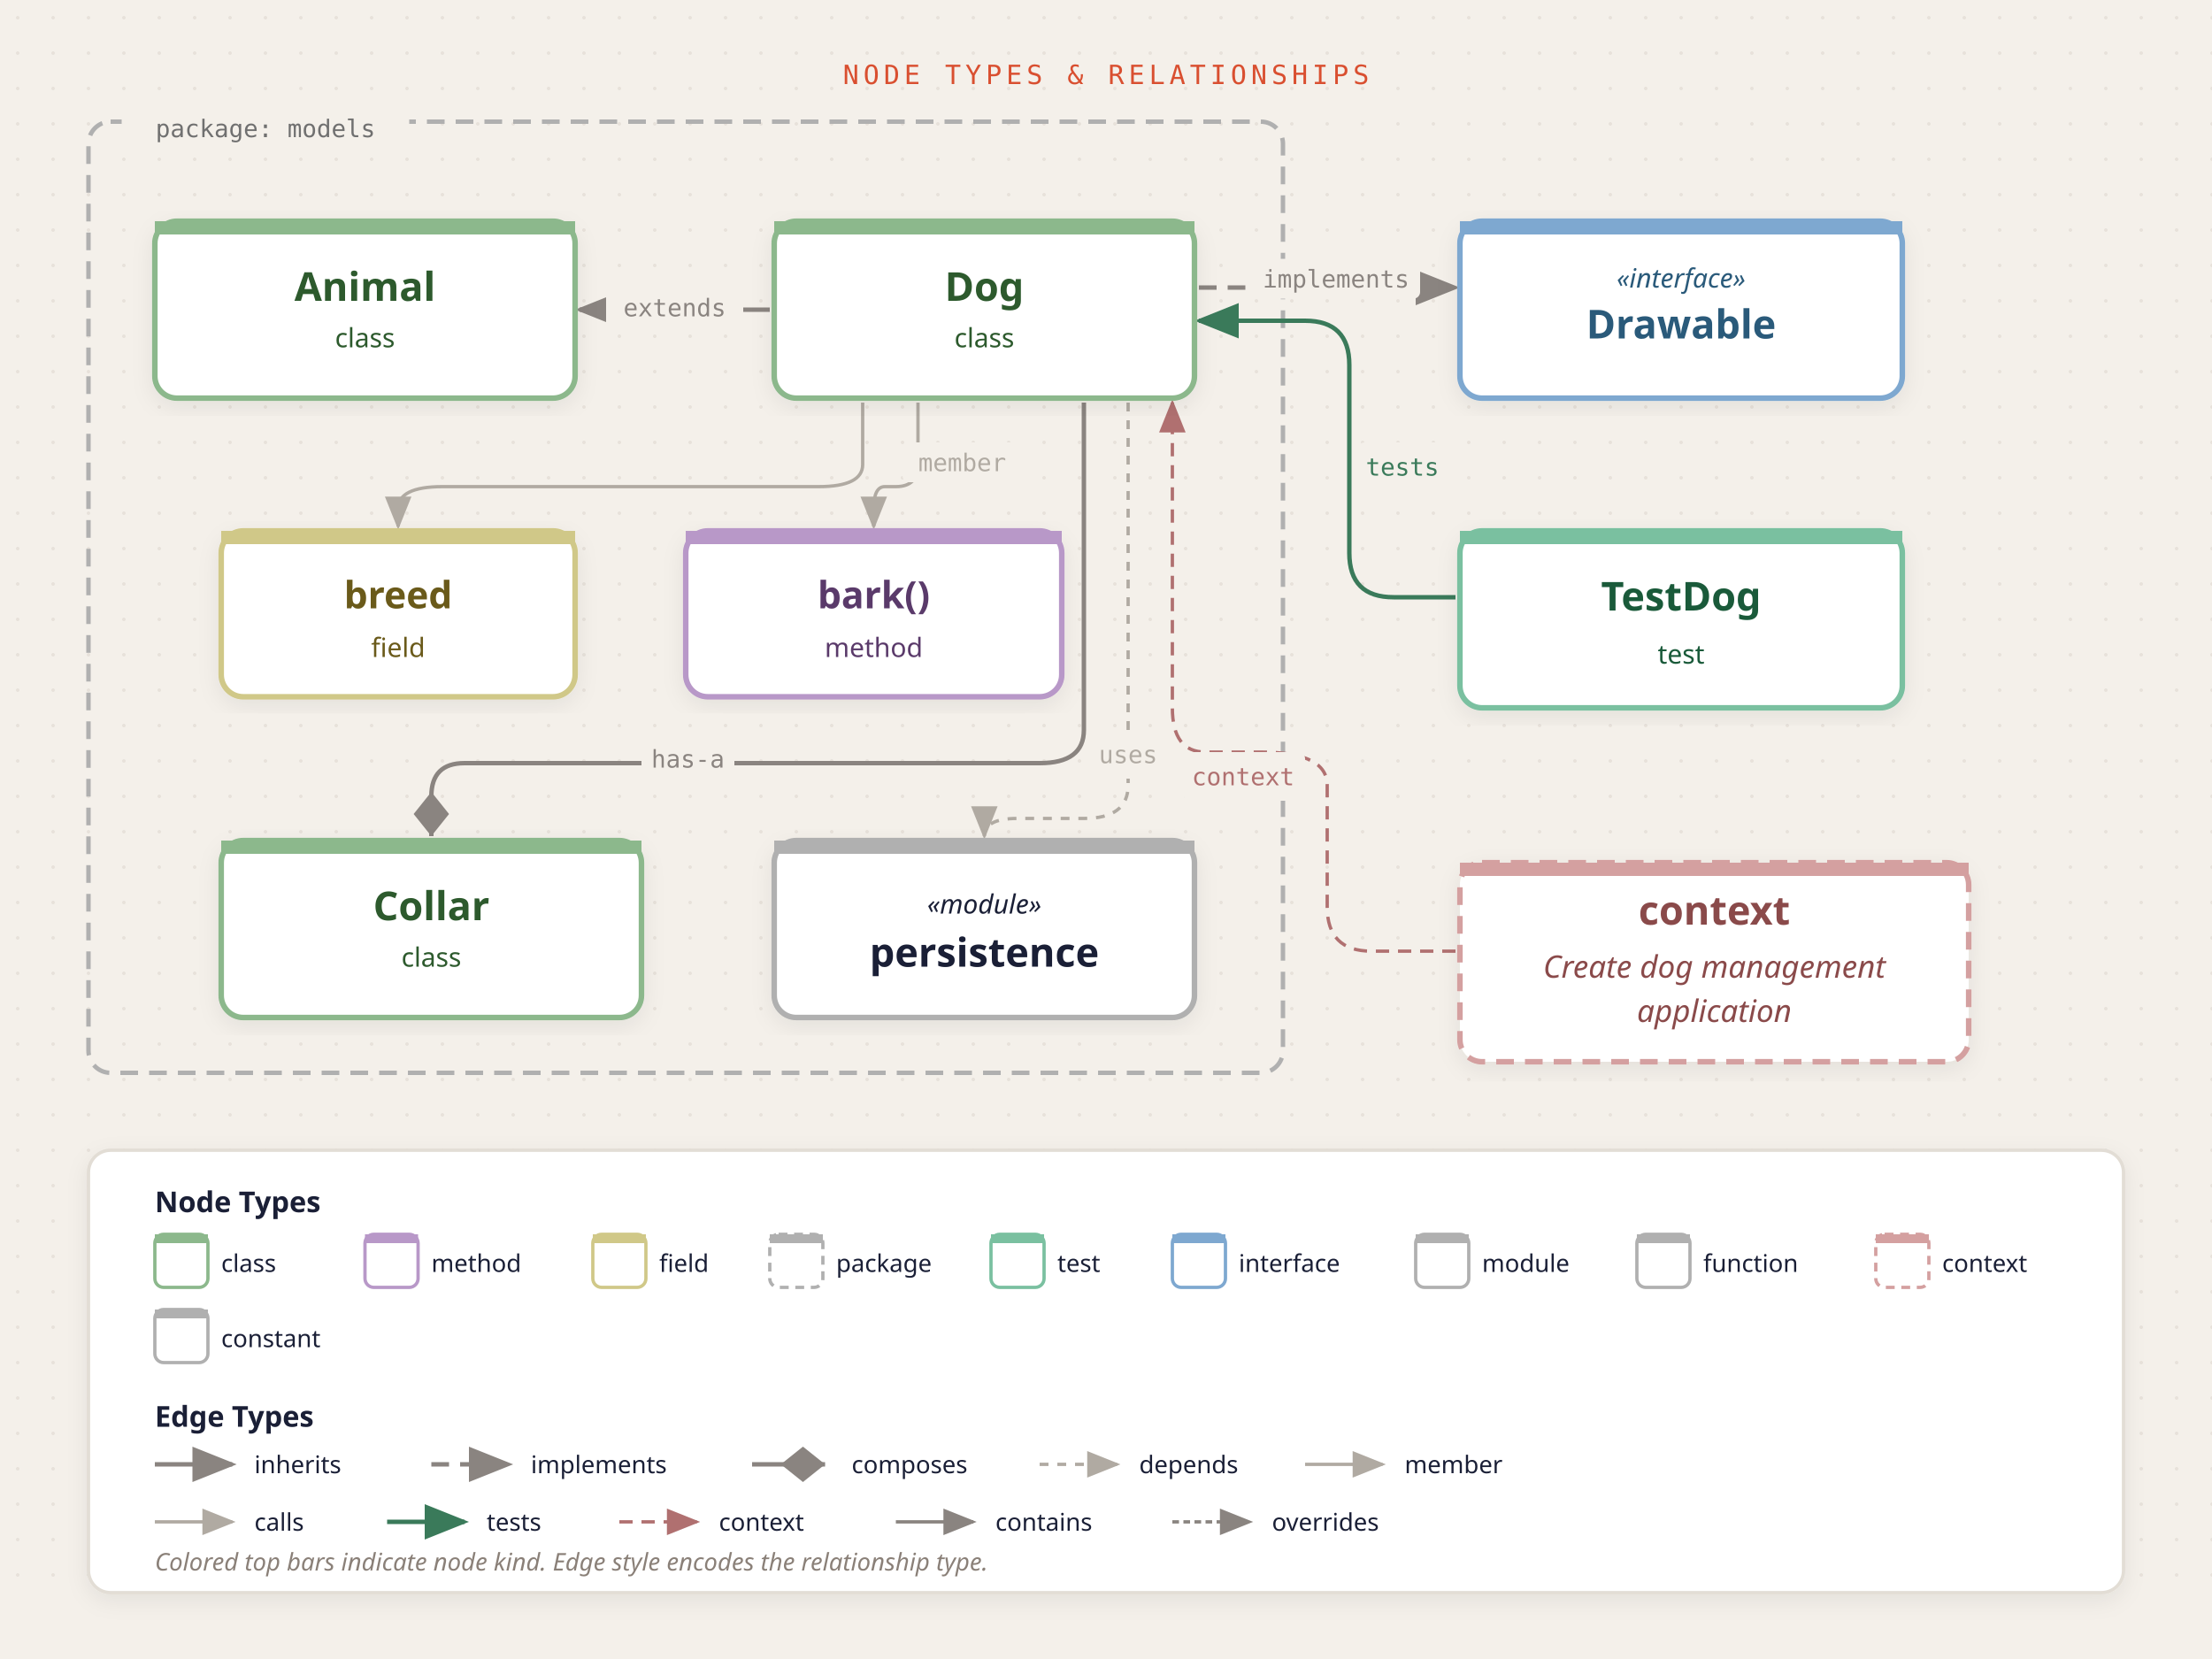
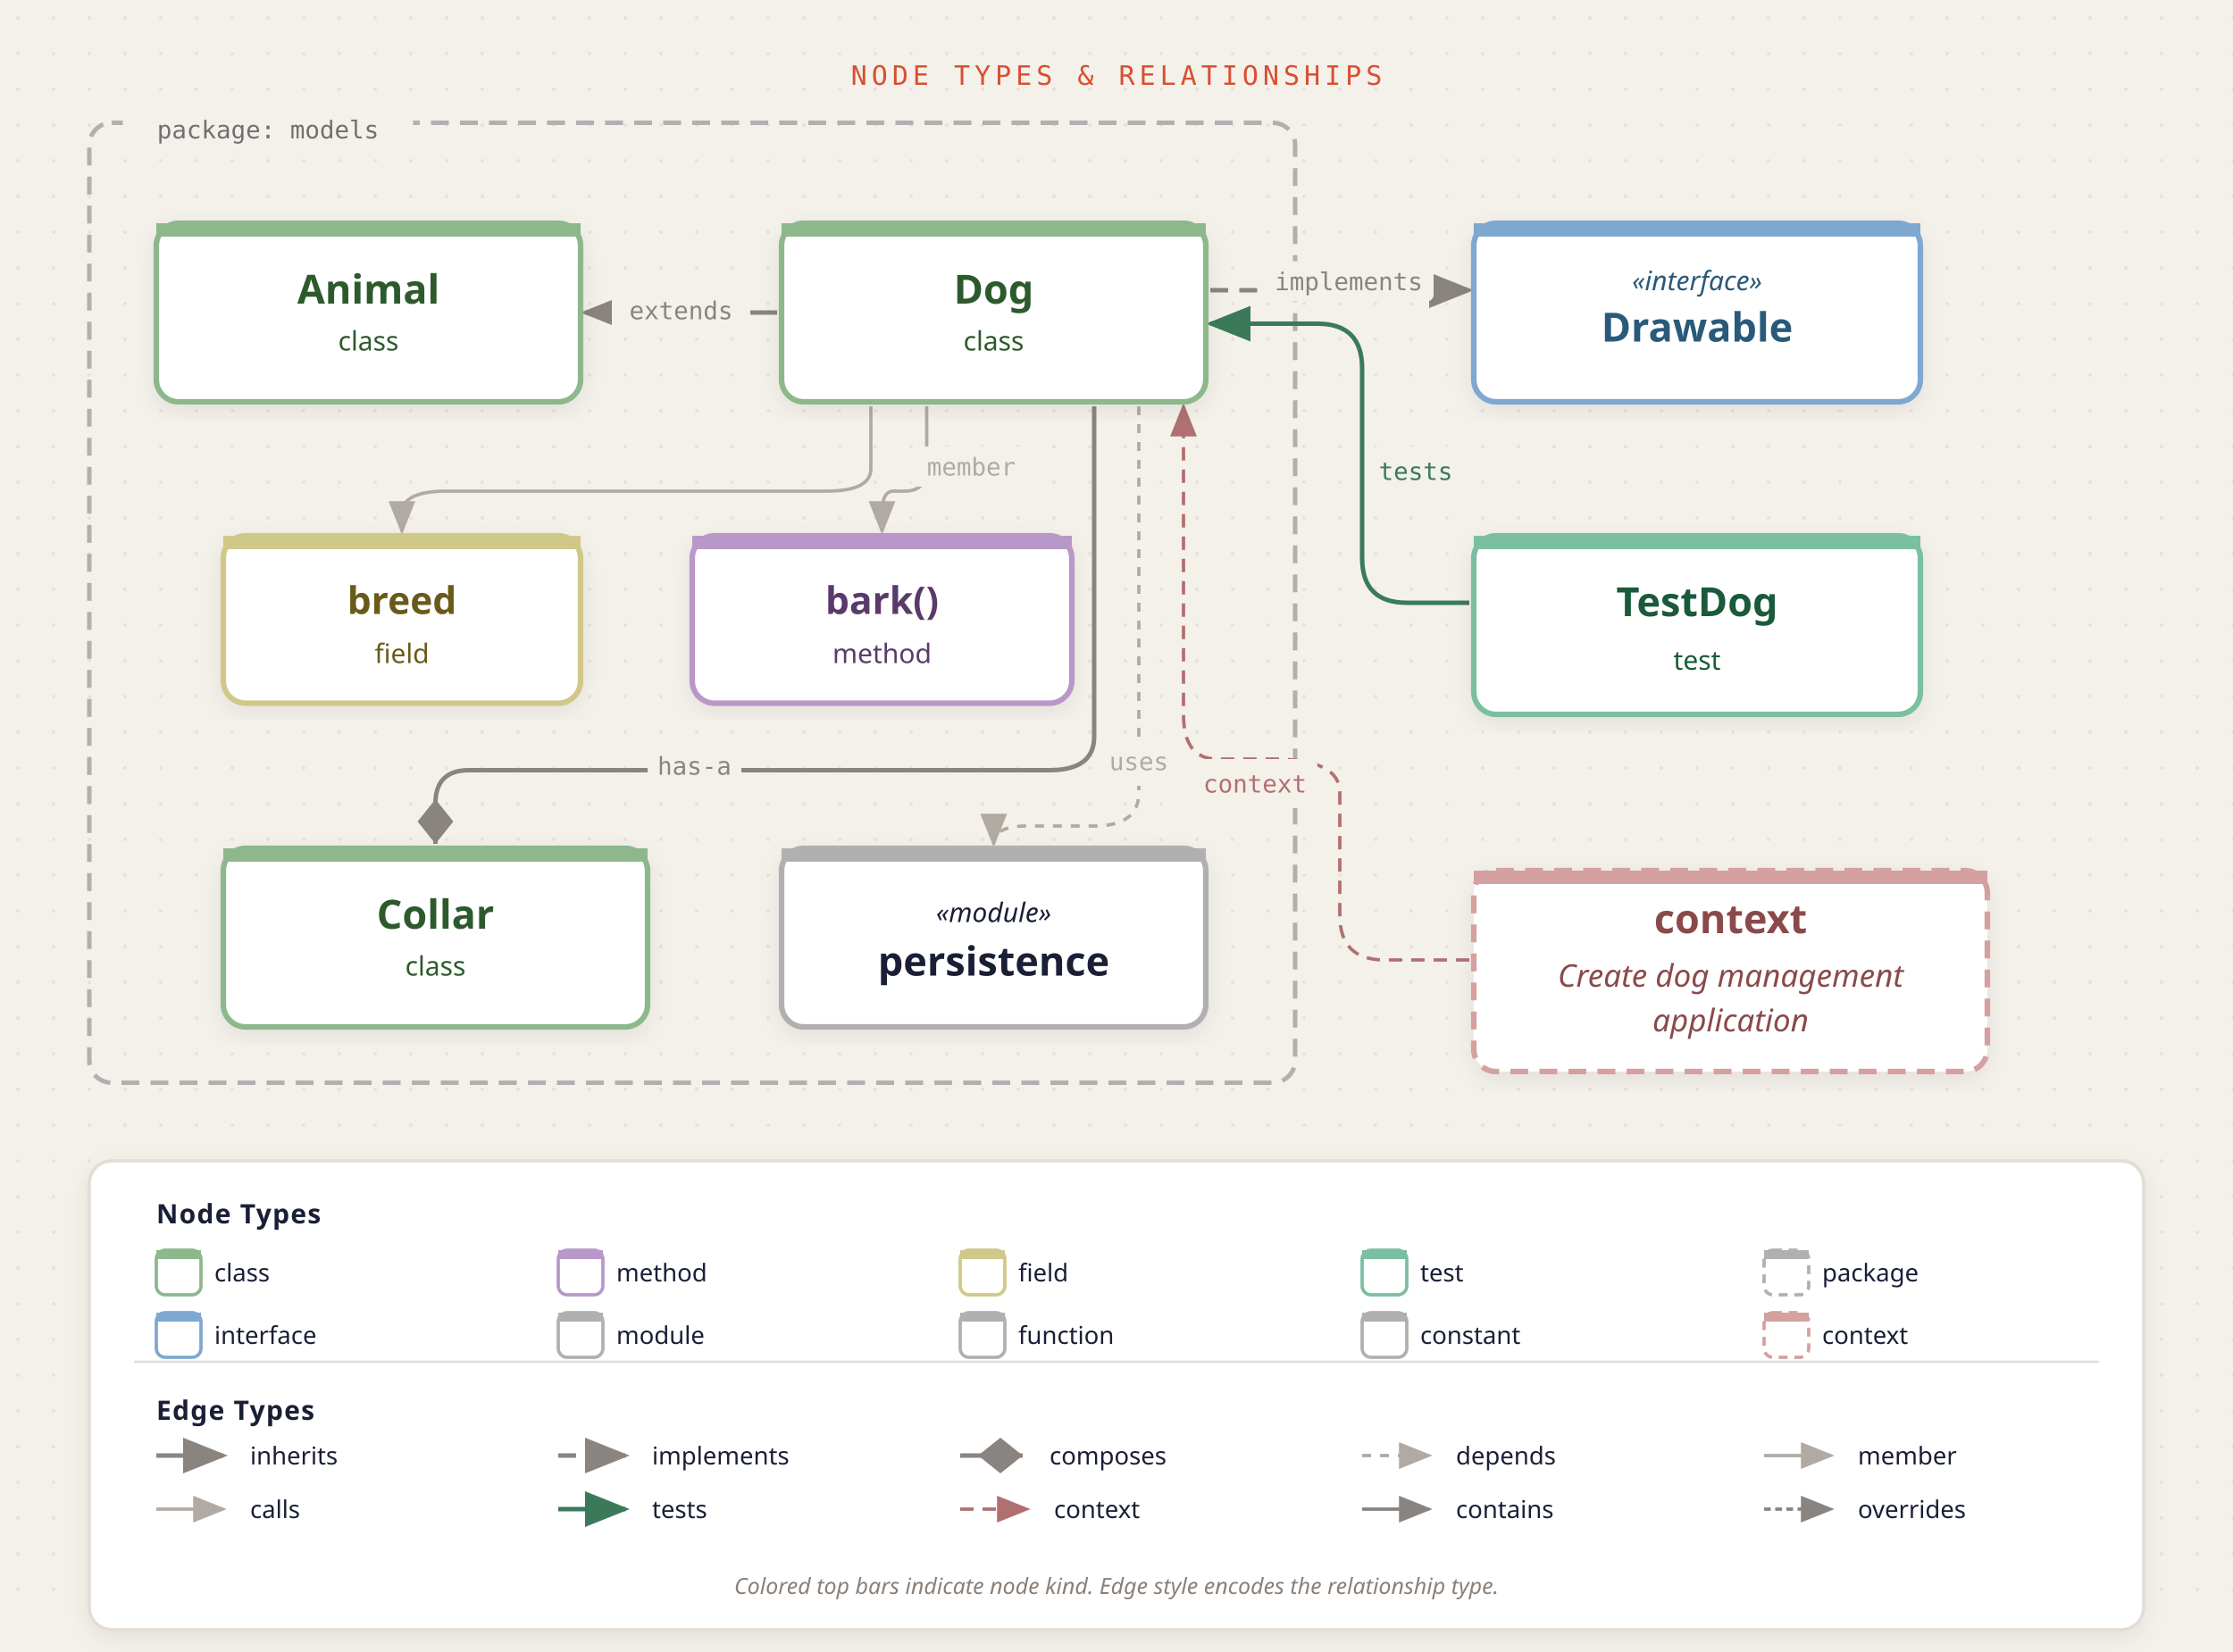
- <svg xmlns="http://www.w3.org/2000/svg" viewBox="0 0 1000 750">
+ <svg xmlns="http://www.w3.org/2000/svg" viewBox="0 0 1000 740">
  <defs>
    <pattern id="dots" x="0" y="0" width="16" height="16" patternUnits="userSpaceOnUse">
      <circle cx="8" cy="8" r="0.8" fill="#a09080" opacity="0.15" />
    </pattern>
    <filter id="shadow">
      <feDropShadow dx="0" dy="3" stdDeviation="5" flood-color="#000" flood-opacity="0.07" />
    </filter>
    <marker id="arrow-primary" markerWidth="10" markerHeight="8" refX="9" refY="4" orient="auto">
      <path d="M0,0 L10,4 L0,8 Z" fill="#8a8480" />
    </marker>
    <marker id="diamond-primary" markerWidth="10" markerHeight="8" refX="10" refY="4" orient="auto">
      <path d="M0,4 L5,0 L10,4 L5,8 Z" fill="#8a8480" />
    </marker>
    <marker id="arrow-secondary" markerWidth="10" markerHeight="8" refX="9" refY="4" orient="auto">
      <path d="M0,0 L10,4 L0,8 Z" fill="#b0aaa2" />
    </marker>
    <marker id="arrow-green" markerWidth="10" markerHeight="8" refX="9" refY="4" orient="auto">
      <path d="M0,0 L10,4 L0,8 Z" fill="#3a7a5a" />
    </marker>
    <marker id="arrow-rose" markerWidth="10" markerHeight="8" refX="9" refY="4" orient="auto">
      <path d="M0,0 L10,4 L0,8 Z" fill="#b07070" />
    </marker>
  </defs>
  <rect width="1000" height="750" fill="#f4f0ea" />
  <rect width="1000" height="720" fill="url(#dots)" />
  <text x="500" y="38" text-anchor="middle" font-family="monospace" font-size="12" fill="#d94f30" letter-spacing="2">NODE TYPES &amp; RELATIONSHIPS</text>
  <rect x="40" y="55" width="540" height="430" rx="10" stroke="#b0b0b0" stroke-width="2" stroke-dasharray="8,5" fill="none" />
  <rect x="55" y="47" width="130" height="20" rx="3" fill="#f4f0ea" />
  <text x="120" y="62" text-anchor="middle" font-family="monospace" font-size="11" fill="#707070">package: models</text>
  <line x1="348" y1="140" x2="262" y2="140" stroke="#8a8480" stroke-width="2" marker-end="url(#arrow-primary)" />
  <path d="M 415 182 L 415 210 Q 415 220 405 220 L 400 220 Q 395 220 395 230 L 395 238" stroke="#b0aaa2" stroke-width="1.5" fill="none" marker-end="url(#arrow-secondary)" />
  <path d="M 390 182 L 390 210 Q 390 220 370 220 L 200 220 Q 180 220 180 230 L 180 238" stroke="#b0aaa2" stroke-width="1.5" fill="none" marker-end="url(#arrow-secondary)" />
  <path d="M 490 182 L 490 330 Q 490 345 470 345 L 210 345 Q 195 345 195 360 L 195 378" stroke="#8a8480" stroke-width="2" fill="none" marker-end="url(#diamond-primary)" />
  <line x1="542" y1="130" x2="658" y2="130" stroke="#8a8480" stroke-width="2" stroke-dasharray="8,5" marker-end="url(#arrow-primary)" />
  <path d="M 658 270 L 630 270 Q 610 270 610 250 L 610 165 Q 610 145 590 145 L 542 145" stroke="#3a7a5a" stroke-width="2" fill="none" marker-end="url(#arrow-green)" />
  <path d="M 510 182 L 510 355 Q 510 370 490 370 L 460 370 Q 445 370 445 378" stroke="#b0aaa2" stroke-width="1.5" stroke-dasharray="4,4" fill="none" marker-end="url(#arrow-secondary)" />
  <path d="M 658 430 L 620 430 Q 600 430 600 410 L 600 355 Q 600 340 570 340 L 545 340 Q 530 340 530 320 L 530 182" stroke="#b07070" stroke-width="1.5" stroke-dasharray="6,4" fill="none" marker-end="url(#arrow-rose)" />
  <g>
    <rect x="70" y="100" width="190" height="80" rx="10" fill="white" stroke="#8cb88c" stroke-width="2.5" filter="url(#shadow)" />
    <rect x="70" y="100" width="190" height="6" rx="10 10 0 0" fill="#8cb88c" />
    <text x="165" y="136" text-anchor="middle" font-family="sans-serif" font-size="18" font-weight="700" fill="#2d5a2d">Animal</text>
    <text x="165" y="157" text-anchor="middle" font-family="sans-serif" font-size="12" fill="#2d5a2d">class</text>
  </g>
  <g>
    <rect x="350" y="100" width="190" height="80" rx="10" fill="white" stroke="#8cb88c" stroke-width="2.5" filter="url(#shadow)" />
    <rect x="350" y="100" width="190" height="6" rx="10 10 0 0" fill="#8cb88c" />
    <text x="445" y="136" text-anchor="middle" font-family="sans-serif" font-size="18" font-weight="700" fill="#2d5a2d">Dog</text>
    <text x="445" y="157" text-anchor="middle" font-family="sans-serif" font-size="12" fill="#2d5a2d">class</text>
  </g>
  <g>
    <rect x="310" y="240" width="170" height="75" rx="10" fill="white" stroke="#b898c8" stroke-width="2.5" filter="url(#shadow)" />
    <rect x="310" y="240" width="170" height="6" rx="10 10 0 0" fill="#b898c8" />
    <text x="395" y="275" text-anchor="middle" font-family="sans-serif" font-size="17" font-weight="700" fill="#5a3a6a">bark()</text>
    <text x="395" y="297" text-anchor="middle" font-family="sans-serif" font-size="12" fill="#5a3a6a">method</text>
  </g>
  <g>
    <rect x="100" y="240" width="160" height="75" rx="10" fill="white" stroke="#d0c888" stroke-width="2.5" filter="url(#shadow)" />
    <rect x="100" y="240" width="160" height="6" rx="10 10 0 0" fill="#d0c888" />
    <text x="180" y="275" text-anchor="middle" font-family="sans-serif" font-size="17" font-weight="700" fill="#6a5a1a">breed</text>
    <text x="180" y="297" text-anchor="middle" font-family="sans-serif" font-size="12" fill="#6a5a1a">field</text>
  </g>
  <g>
    <rect x="100" y="380" width="190" height="80" rx="10" fill="white" stroke="#8cb88c" stroke-width="2.5" filter="url(#shadow)" />
    <rect x="100" y="380" width="190" height="6" rx="10 10 0 0" fill="#8cb88c" />
    <text x="195" y="416" text-anchor="middle" font-family="sans-serif" font-size="18" font-weight="700" fill="#2d5a2d">Collar</text>
    <text x="195" y="437" text-anchor="middle" font-family="sans-serif" font-size="12" fill="#2d5a2d">class</text>
  </g>
  <g>
    <rect x="350" y="380" width="190" height="80" rx="10" fill="white" stroke="#b0b0b0" stroke-width="2.5" filter="url(#shadow)" />
    <rect x="350" y="380" width="190" height="6" rx="10 10 0 0" fill="#b0b0b0" />
    <text x="445" y="413" text-anchor="middle" font-family="sans-serif" font-size="12" font-style="italic" fill="#1a1f36">«module»</text>
    <text x="445" y="437" text-anchor="middle" font-family="sans-serif" font-size="18" font-weight="600" fill="#1a1f36">persistence</text>
  </g>
  <g>
    <rect x="660" y="100" width="200" height="80" rx="10" fill="white" stroke="#7ea8d0" stroke-width="2.5" filter="url(#shadow)" />
    <rect x="660" y="100" width="200" height="6" rx="10 10 0 0" fill="#7ea8d0" />
    <text x="760" y="130" text-anchor="middle" font-family="sans-serif" font-size="12" font-style="italic" fill="#2a5a7a">«interface»</text>
    <text x="760" y="153" text-anchor="middle" font-family="sans-serif" font-size="18" font-weight="700" fill="#2a5a7a">Drawable</text>
  </g>
  <g>
    <rect x="660" y="240" width="200" height="80" rx="10" fill="white" stroke="#7ac0a0" stroke-width="2.5" filter="url(#shadow)" />
    <rect x="660" y="240" width="200" height="6" rx="10 10 0 0" fill="#7ac0a0" />
    <text x="760" y="276" text-anchor="middle" font-family="sans-serif" font-size="18" font-weight="700" fill="#1a5a3a">TestDog</text>
    <text x="760" y="300" text-anchor="middle" font-family="sans-serif" font-size="12" fill="#1a5a3a">test</text>
  </g>
  <g>
    <rect x="660" y="390" width="230" height="90" rx="10" fill="white" stroke="#d4a0a0" stroke-width="2.5" stroke-dasharray="8,5" filter="url(#shadow)" />
    <rect x="660" y="390" width="230" height="6" rx="10 10 0 0" fill="#d4a0a0" />
    <text x="775" y="418" text-anchor="middle" font-family="sans-serif" font-size="18" font-weight="700" fill="#8a4a4a">context</text>
    <text x="775" y="442" text-anchor="middle" font-family="sans-serif" font-size="14" font-style="italic" fill="#8a4a4a">Create dog management</text>
    <text x="775" y="462" text-anchor="middle" font-family="sans-serif" font-size="14" font-style="italic" fill="#8a4a4a">application</text>
  </g>
  <rect x="274" y="128" width="62" height="22" rx="3" fill="#f4f0ea" />
  <text x="305" y="143" text-anchor="middle" font-family="monospace" font-size="11" fill="#8a8480">extends</text>
  <rect x="408" y="200" width="55" height="18" rx="3" fill="#f4f0ea" />
  <text x="435" y="213" text-anchor="middle" font-family="monospace" font-size="11" fill="#b0aaa2">member</text>
  <rect x="290" y="332" width="42" height="22" rx="3" fill="#f4f0ea" />
  <text x="311" y="347" text-anchor="middle" font-family="monospace" font-size="11" fill="#8a8480">has-a</text>
  <rect x="566" y="117" width="76" height="18" rx="3" fill="#f4f0ea" />
  <text x="604" y="130" text-anchor="middle" font-family="monospace" font-size="11" fill="#8a8480">implements</text>
  <rect x="614" y="200" width="40" height="22" rx="3" fill="#f4f0ea" />
  <text x="634" y="215" text-anchor="middle" font-family="monospace" font-size="11" fill="#3a7a5a">tests</text>
  <rect x="493" y="330" width="34" height="22" rx="3" fill="#f4f0ea" />
  <text x="510" y="345" text-anchor="middle" font-family="monospace" font-size="11" fill="#b0aaa2">uses</text>
  <rect x="535" y="340" width="55" height="22" rx="3" fill="#f4f0ea" />
  <text x="562" y="355" text-anchor="middle" font-family="monospace" font-size="11" fill="#b07070">context</text>
-   <rect x="40" y="520" width="920" height="200" rx="10" fill="white" stroke="#e2ddd5" stroke-width="1.5" filter="url(#shadow)" />
-   <text x="70" y="548" font-family="sans-serif" font-size="13" font-weight="700" fill="#1a1f36">Node Types</text>
-   <rect x="70" y="558" width="24" height="24" rx="4" fill="white" stroke="#8cb88c" stroke-width="1.5" />
-   <rect x="70" y="558" width="24" height="4" rx="4 4 0 0" fill="#8cb88c" />
-   <text x="100" y="575" font-family="sans-serif" font-size="11" fill="#1a1f36">class</text>
-   <rect x="165" y="558" width="24" height="24" rx="4" fill="white" stroke="#b898c8" stroke-width="1.5" />
-   <rect x="165" y="558" width="24" height="4" rx="4 4 0 0" fill="#b898c8" />
-   <text x="195" y="575" font-family="sans-serif" font-size="11" fill="#1a1f36">method</text>
-   <rect x="268" y="558" width="24" height="24" rx="4" fill="white" stroke="#d0c888" stroke-width="1.5" />
-   <rect x="268" y="558" width="24" height="4" rx="4 4 0 0" fill="#d0c888" />
-   <text x="298" y="575" font-family="sans-serif" font-size="11" fill="#1a1f36">field</text>
-   <rect x="348" y="558" width="24" height="24" rx="4" fill="white" stroke="#b0b0b0" stroke-width="1.5" stroke-dasharray="4,3" />
-   <rect x="348" y="558" width="24" height="4" rx="4 4 0 0" fill="#b0b0b0" />
-   <text x="378" y="575" font-family="sans-serif" font-size="11" fill="#1a1f36">package</text>
-   <rect x="448" y="558" width="24" height="24" rx="4" fill="white" stroke="#7ac0a0" stroke-width="1.5" />
-   <rect x="448" y="558" width="24" height="4" rx="4 4 0 0" fill="#7ac0a0" />
-   <text x="478" y="575" font-family="sans-serif" font-size="11" fill="#1a1f36">test</text>
-   <rect x="530" y="558" width="24" height="24" rx="4" fill="white" stroke="#7ea8d0" stroke-width="1.5" />
-   <rect x="530" y="558" width="24" height="4" rx="4 4 0 0" fill="#7ea8d0" />
-   <text x="560" y="575" font-family="sans-serif" font-size="11" fill="#1a1f36">interface</text>
-   <rect x="640" y="558" width="24" height="24" rx="4" fill="white" stroke="#b0b0b0" stroke-width="1.5" />
-   <rect x="640" y="558" width="24" height="4" rx="4 4 0 0" fill="#b0b0b0" />
-   <text x="670" y="575" font-family="sans-serif" font-size="11" fill="#1a1f36">module</text>
-   <rect x="740" y="558" width="24" height="24" rx="4" fill="white" stroke="#b0b0b0" stroke-width="1.5" />
-   <rect x="740" y="558" width="24" height="4" rx="4 4 0 0" fill="#b0b0b0" />
-   <text x="770" y="575" font-family="sans-serif" font-size="11" fill="#1a1f36">function</text>
-   <rect x="848" y="558" width="24" height="24" rx="4" fill="white" stroke="#d4a0a0" stroke-width="1.5" stroke-dasharray="4,3" />
-   <rect x="848" y="558" width="24" height="4" rx="4 4 0 0" fill="#d4a0a0" />
-   <text x="878" y="575" font-family="sans-serif" font-size="11" fill="#1a1f36">context</text>
-   <rect x="70" y="592" width="24" height="24" rx="4" fill="white" stroke="#b0b0b0" stroke-width="1.5" />
-   <rect x="70" y="592" width="24" height="4" rx="4 4 0 0" fill="#b0b0b0" />
-   <text x="100" y="609" font-family="sans-serif" font-size="11" fill="#1a1f36">constant</text>
-   <text x="70" y="645" font-family="sans-serif" font-size="13" font-weight="700" fill="#1a1f36">Edge Types</text>
-   <line x1="70" y1="662" x2="105" y2="662" stroke="#8a8480" stroke-width="2" marker-end="url(#arrow-primary)" />
-   <text x="115" y="666" font-family="sans-serif" font-size="11" fill="#1a1f36">inherits</text>
-   <line x1="195" y1="662" x2="230" y2="662" stroke="#8a8480" stroke-width="2" stroke-dasharray="8,5" marker-end="url(#arrow-primary)" />
-   <text x="240" y="666" font-family="sans-serif" font-size="11" fill="#1a1f36">implements</text>
-   <line x1="340" y1="662" x2="373" y2="662" stroke="#8a8480" stroke-width="2" marker-end="url(#diamond-primary)" />
-   <text x="385" y="666" font-family="sans-serif" font-size="11" fill="#1a1f36">composes</text>
-   <line x1="470" y1="662" x2="505" y2="662" stroke="#b0aaa2" stroke-width="1.5" stroke-dasharray="4,4" marker-end="url(#arrow-secondary)" />
-   <text x="515" y="666" font-family="sans-serif" font-size="11" fill="#1a1f36">depends</text>
-   <line x1="590" y1="662" x2="625" y2="662" stroke="#b0aaa2" stroke-width="1.5" marker-end="url(#arrow-secondary)" />
-   <text x="635" y="666" font-family="sans-serif" font-size="11" fill="#1a1f36">member</text>
-   <line x1="70" y1="688" x2="105" y2="688" stroke="#b0aaa2" stroke-width="1.5" marker-end="url(#arrow-secondary)" />
-   <text x="115" y="692" font-family="sans-serif" font-size="11" fill="#1a1f36">calls</text>
-   <line x1="175" y1="688" x2="210" y2="688" stroke="#3a7a5a" stroke-width="2" marker-end="url(#arrow-green)" />
-   <text x="220" y="692" font-family="sans-serif" font-size="11" fill="#1a1f36">tests</text>
-   <line x1="280" y1="688" x2="315" y2="688" stroke="#b07070" stroke-width="1.5" stroke-dasharray="6,4" marker-end="url(#arrow-rose)" />
-   <text x="325" y="692" font-family="sans-serif" font-size="11" fill="#1a1f36">context</text>
-   <line x1="405" y1="688" x2="440" y2="688" stroke="#8a8480" stroke-width="1.5" marker-end="url(#arrow-primary)" />
-   <text x="450" y="692" font-family="sans-serif" font-size="11" fill="#1a1f36">contains</text>
-   <line x1="530" y1="688" x2="565" y2="688" stroke="#8a8480" stroke-width="1.5" stroke-dasharray="3,2" marker-end="url(#arrow-primary)" />
-   <text x="575" y="692" font-family="sans-serif" font-size="11" fill="#1a1f36">overrides</text>
-   <text x="70" y="710" font-family="sans-serif" font-size="11" font-style="italic" fill="#8a8078">Colored top bars indicate node kind. Edge style encodes the relationship type.</text>
+   <rect x="40" y="520" width="920" height="210" rx="10" fill="white" stroke="#e2ddd5" stroke-width="1.5" filter="url(#shadow)" />
+   <line x1="60" y1="610" x2="940" y2="610" stroke="#e2ddd5" stroke-width="1" />
+   <text x="70" y="548" font-family="sans-serif" font-size="12" font-weight="700" fill="#1a1f36" letter-spacing="0.5">Node Types</text>
+   <rect x="70" y="560" width="20" height="20" rx="4" fill="white" stroke="#8cb88c" stroke-width="1.5" />
+   <rect x="70" y="560" width="20" height="4" rx="4 4 0 0" fill="#8cb88c" />
+   <text x="96" y="574" font-family="sans-serif" font-size="11" fill="#1a1f36">class</text>
+   <rect x="250" y="560" width="20" height="20" rx="4" fill="white" stroke="#b898c8" stroke-width="1.5" />
+   <rect x="250" y="560" width="20" height="4" rx="4 4 0 0" fill="#b898c8" />
+   <text x="276" y="574" font-family="sans-serif" font-size="11" fill="#1a1f36">method</text>
+   <rect x="430" y="560" width="20" height="20" rx="4" fill="white" stroke="#d0c888" stroke-width="1.5" />
+   <rect x="430" y="560" width="20" height="4" rx="4 4 0 0" fill="#d0c888" />
+   <text x="456" y="574" font-family="sans-serif" font-size="11" fill="#1a1f36">field</text>
+   <rect x="610" y="560" width="20" height="20" rx="4" fill="white" stroke="#7ac0a0" stroke-width="1.5" />
+   <rect x="610" y="560" width="20" height="4" rx="4 4 0 0" fill="#7ac0a0" />
+   <text x="636" y="574" font-family="sans-serif" font-size="11" fill="#1a1f36">test</text>
+   <rect x="790" y="560" width="20" height="20" rx="4" fill="white" stroke="#b0b0b0" stroke-width="1.5" stroke-dasharray="4,3" />
+   <rect x="790" y="560" width="20" height="4" rx="4 4 0 0" fill="#b0b0b0" />
+   <text x="816" y="574" font-family="sans-serif" font-size="11" fill="#1a1f36">package</text>
+   <rect x="70" y="588" width="20" height="20" rx="4" fill="white" stroke="#7ea8d0" stroke-width="1.5" />
+   <rect x="70" y="588" width="20" height="4" rx="4 4 0 0" fill="#7ea8d0" />
+   <text x="96" y="602" font-family="sans-serif" font-size="11" fill="#1a1f36">interface</text>
+   <rect x="250" y="588" width="20" height="20" rx="4" fill="white" stroke="#b0b0b0" stroke-width="1.5" />
+   <rect x="250" y="588" width="20" height="4" rx="4 4 0 0" fill="#b0b0b0" />
+   <text x="276" y="602" font-family="sans-serif" font-size="11" fill="#1a1f36">module</text>
+   <rect x="430" y="588" width="20" height="20" rx="4" fill="white" stroke="#b0b0b0" stroke-width="1.5" />
+   <rect x="430" y="588" width="20" height="4" rx="4 4 0 0" fill="#b0b0b0" />
+   <text x="456" y="602" font-family="sans-serif" font-size="11" fill="#1a1f36">function</text>
+   <rect x="610" y="588" width="20" height="20" rx="4" fill="white" stroke="#b0b0b0" stroke-width="1.5" />
+   <rect x="610" y="588" width="20" height="4" rx="4 4 0 0" fill="#b0b0b0" />
+   <text x="636" y="602" font-family="sans-serif" font-size="11" fill="#1a1f36">constant</text>
+   <rect x="790" y="588" width="20" height="20" rx="4" fill="white" stroke="#d4a0a0" stroke-width="1.5" stroke-dasharray="4,3" />
+   <rect x="790" y="588" width="20" height="4" rx="4 4 0 0" fill="#d4a0a0" />
+   <text x="816" y="602" font-family="sans-serif" font-size="11" fill="#1a1f36">context</text>
+   <text x="70" y="636" font-family="sans-serif" font-size="12" font-weight="700" fill="#1a1f36" letter-spacing="0.5">Edge Types</text>
+   <line x1="70" y1="652" x2="100" y2="652" stroke="#8a8480" stroke-width="2" marker-end="url(#arrow-primary)" />
+   <text x="112" y="656" font-family="sans-serif" font-size="11" fill="#1a1f36">inherits</text>
+   <line x1="250" y1="652" x2="280" y2="652" stroke="#8a8480" stroke-width="2" stroke-dasharray="8,5" marker-end="url(#arrow-primary)" />
+   <text x="292" y="656" font-family="sans-serif" font-size="11" fill="#1a1f36">implements</text>
+   <line x1="430" y1="652" x2="458" y2="652" stroke="#8a8480" stroke-width="2" marker-end="url(#diamond-primary)" />
+   <text x="470" y="656" font-family="sans-serif" font-size="11" fill="#1a1f36">composes</text>
+   <line x1="610" y1="652" x2="640" y2="652" stroke="#b0aaa2" stroke-width="1.5" stroke-dasharray="4,4" marker-end="url(#arrow-secondary)" />
+   <text x="652" y="656" font-family="sans-serif" font-size="11" fill="#1a1f36">depends</text>
+   <line x1="790" y1="652" x2="820" y2="652" stroke="#b0aaa2" stroke-width="1.5" marker-end="url(#arrow-secondary)" />
+   <text x="832" y="656" font-family="sans-serif" font-size="11" fill="#1a1f36">member</text>
+   <line x1="70" y1="676" x2="100" y2="676" stroke="#b0aaa2" stroke-width="1.5" marker-end="url(#arrow-secondary)" />
+   <text x="112" y="680" font-family="sans-serif" font-size="11" fill="#1a1f36">calls</text>
+   <line x1="250" y1="676" x2="280" y2="676" stroke="#3a7a5a" stroke-width="2" marker-end="url(#arrow-green)" />
+   <text x="292" y="680" font-family="sans-serif" font-size="11" fill="#1a1f36">tests</text>
+   <line x1="430" y1="676" x2="460" y2="676" stroke="#b07070" stroke-width="1.5" stroke-dasharray="6,4" marker-end="url(#arrow-rose)" />
+   <text x="472" y="680" font-family="sans-serif" font-size="11" fill="#1a1f36">context</text>
+   <line x1="610" y1="676" x2="640" y2="676" stroke="#8a8480" stroke-width="1.5" marker-end="url(#arrow-primary)" />
+   <text x="652" y="680" font-family="sans-serif" font-size="11" fill="#1a1f36">contains</text>
+   <line x1="790" y1="676" x2="820" y2="676" stroke="#8a8480" stroke-width="1.5" stroke-dasharray="3,2" marker-end="url(#arrow-primary)" />
+   <text x="832" y="680" font-family="sans-serif" font-size="11" fill="#1a1f36">overrides</text>
+   <text x="500" y="714" text-anchor="middle" font-family="sans-serif" font-size="10" font-style="italic" fill="#8a8078">Colored top bars indicate node kind. Edge style encodes the relationship type.</text>
</svg>
